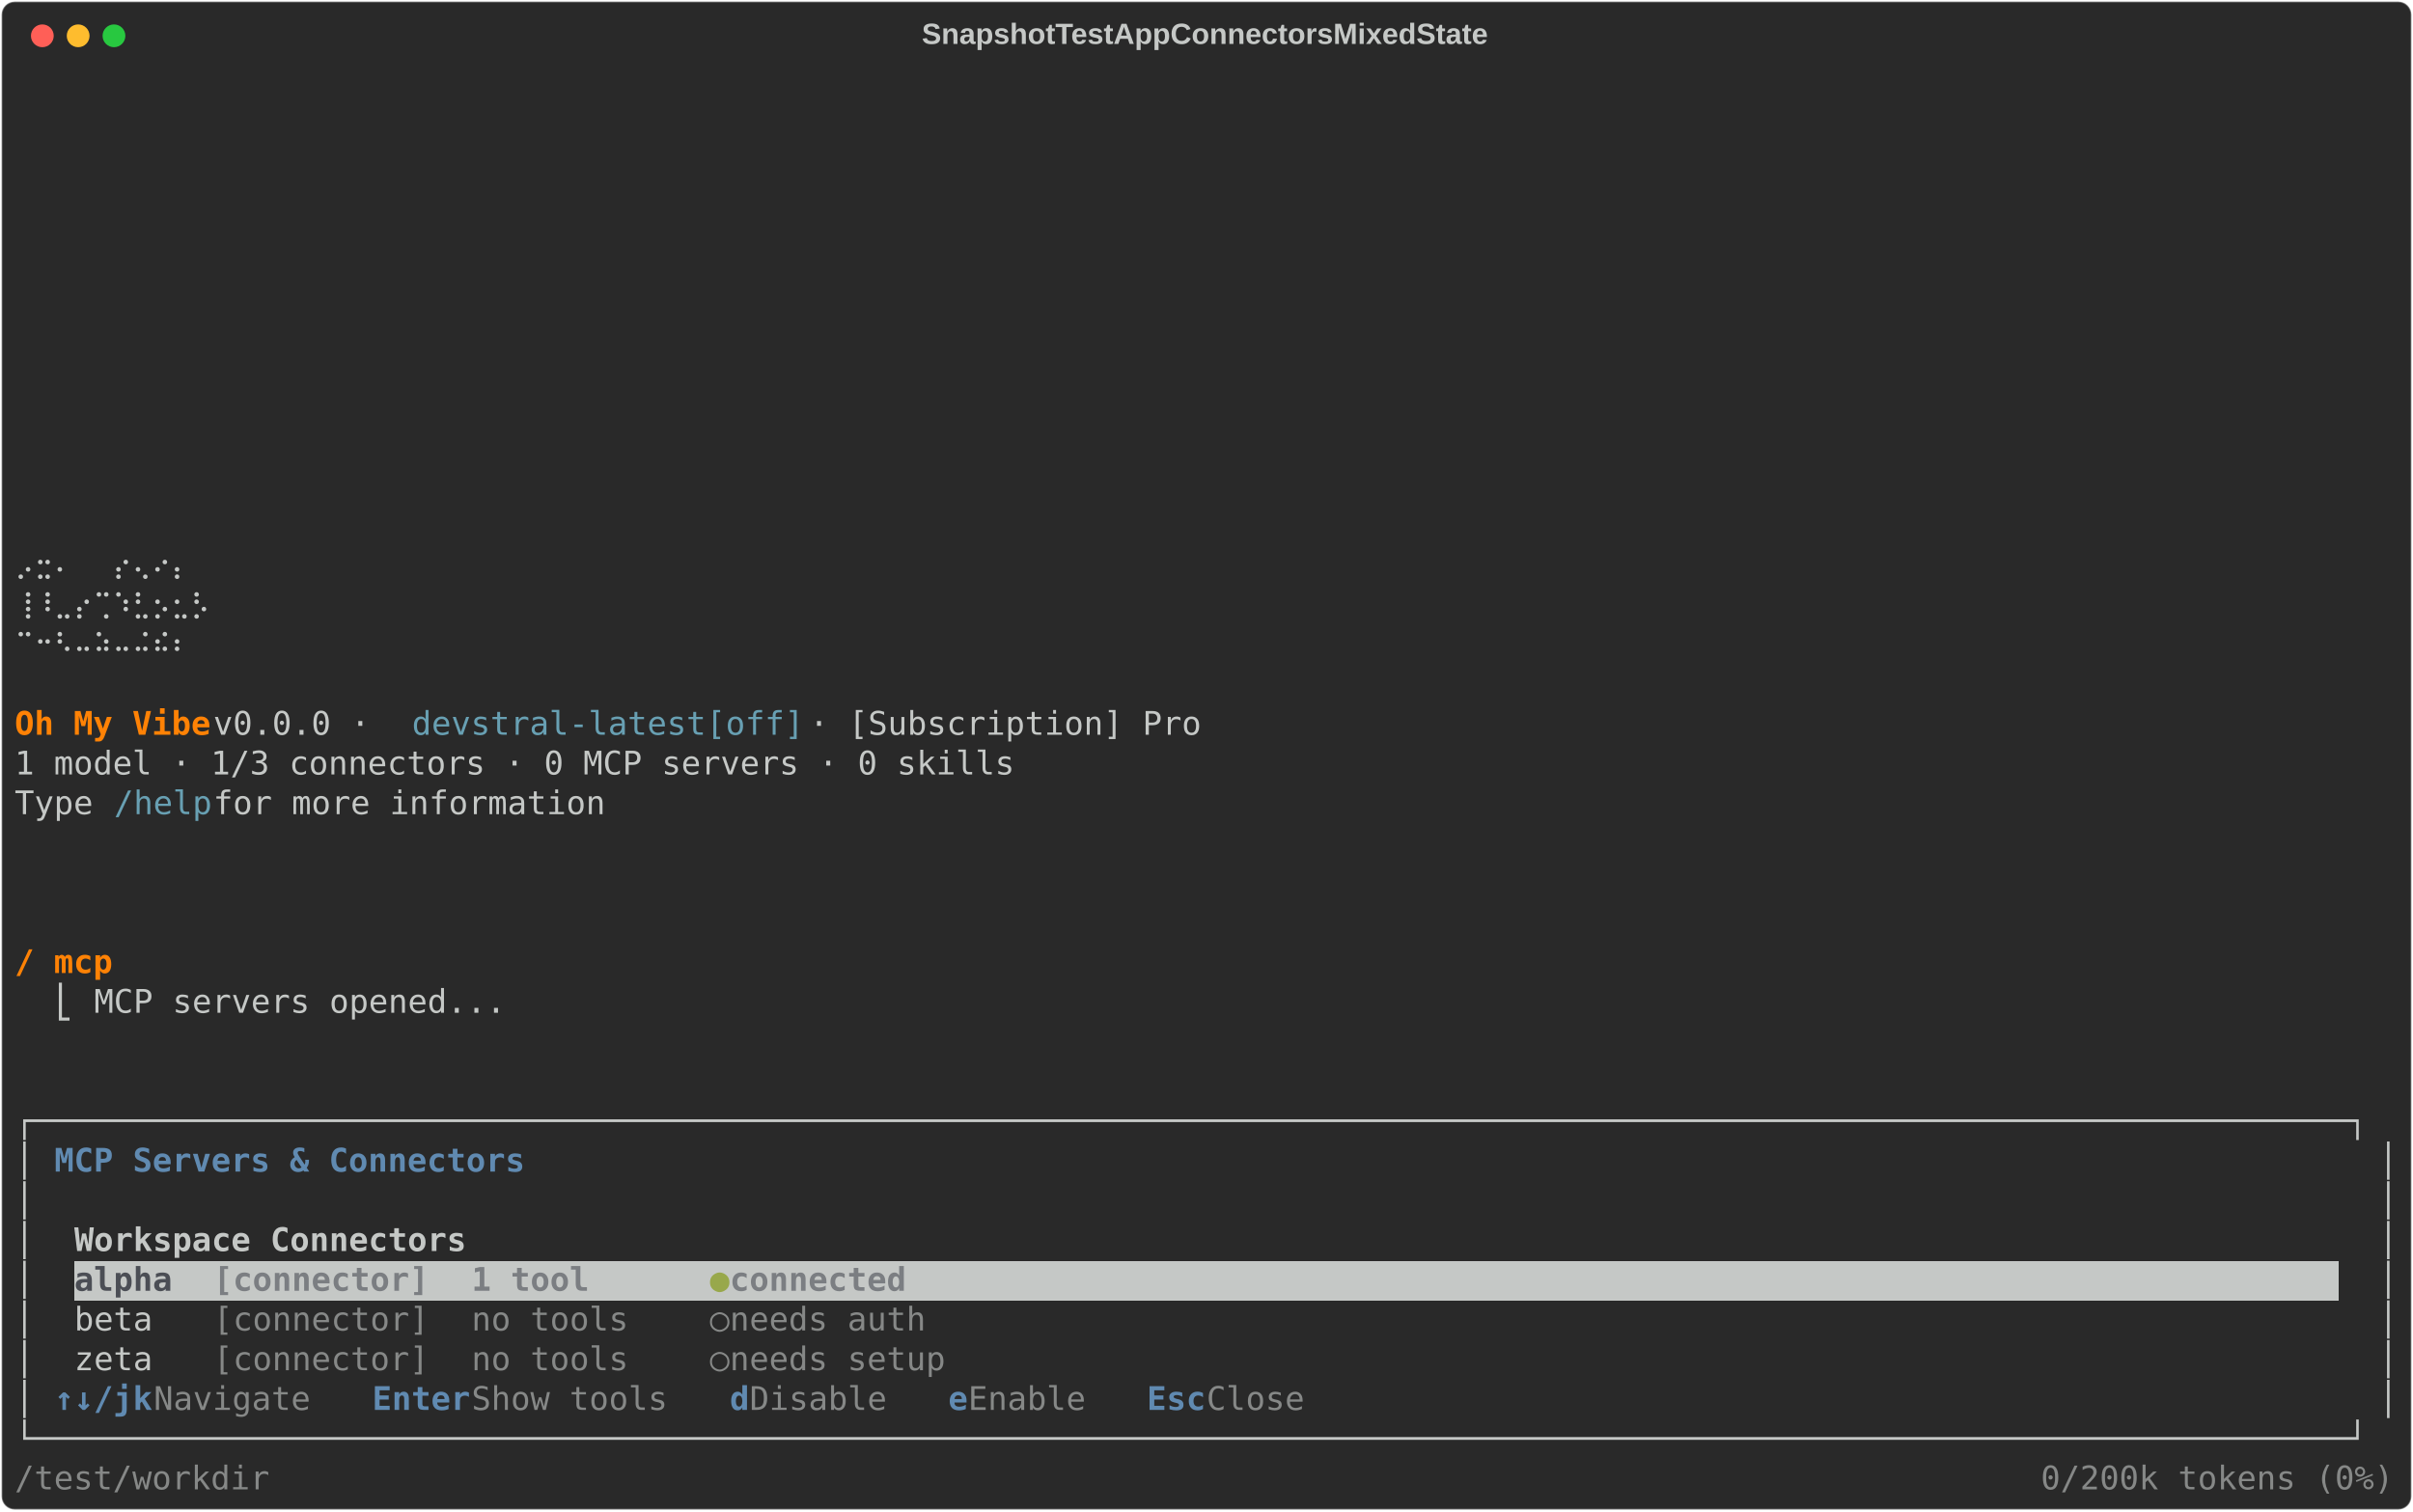
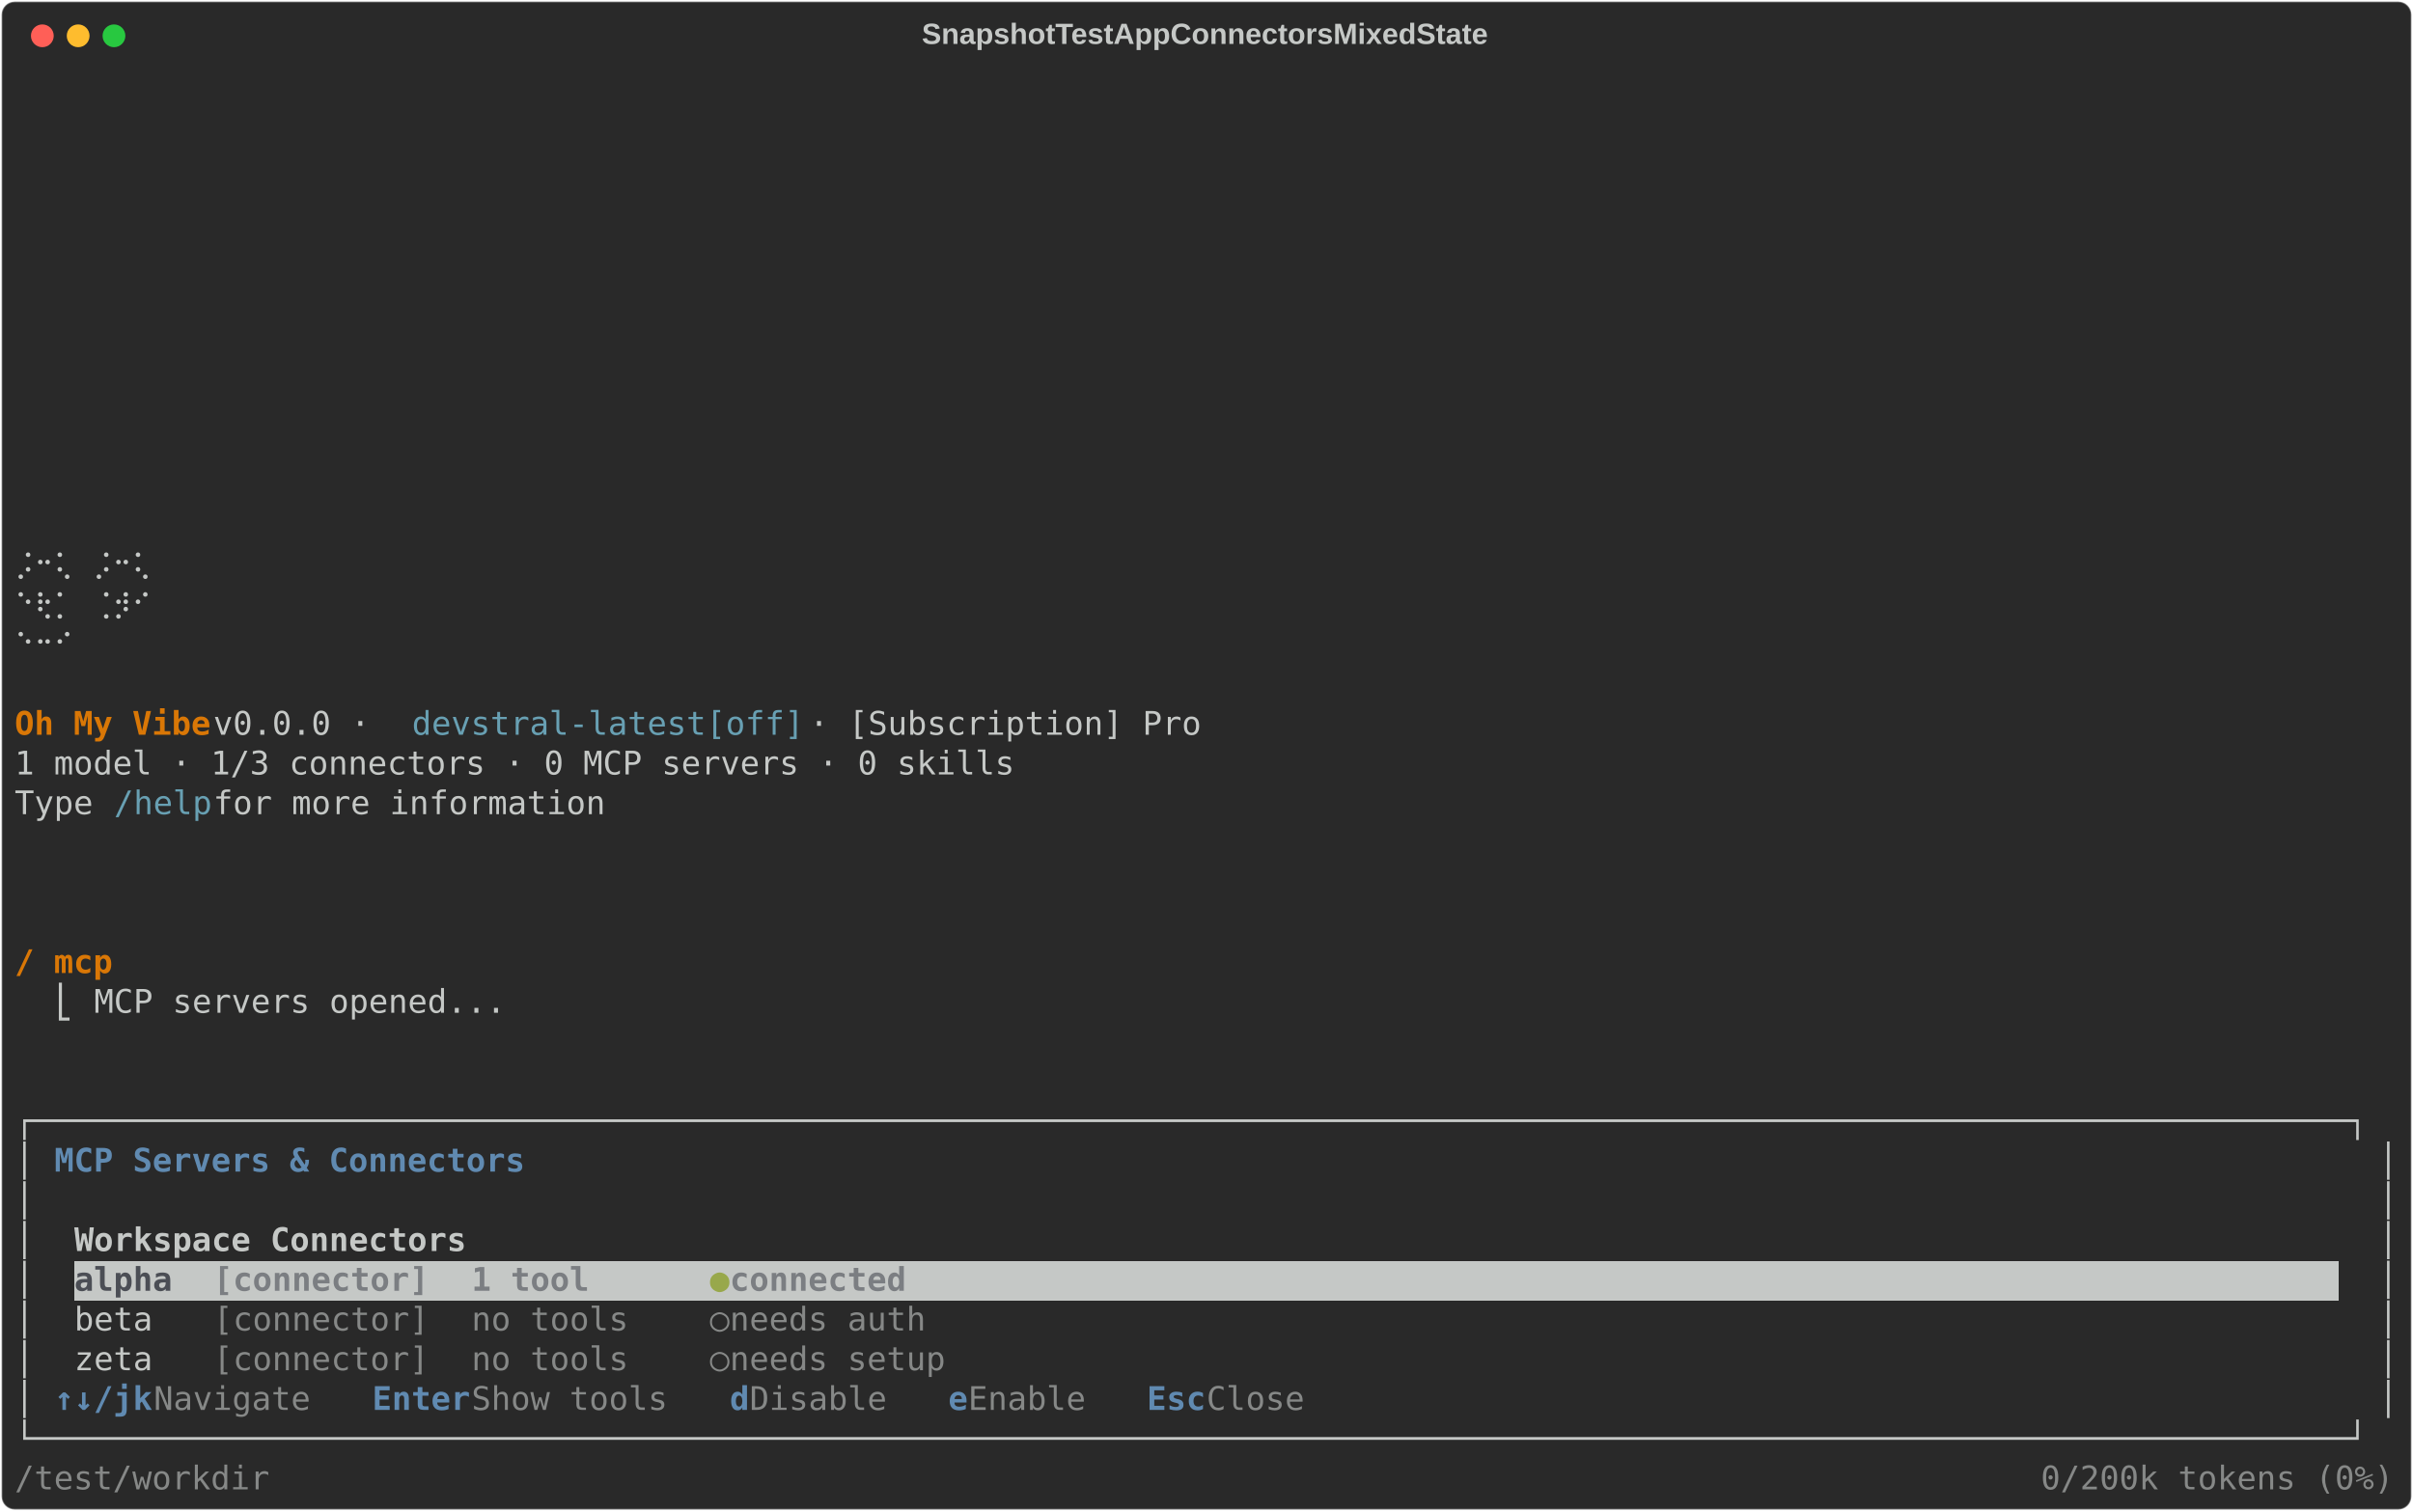
<svg xmlns="http://www.w3.org/2000/svg" class="rich-terminal" viewBox="0 0 1482 928.4">
  <style>

    @font-face {
        font-family: "Fira Code";
        src: local("FiraCode-Regular"),
                url("https://cdnjs.cloudflare.com/ajax/libs/firacode/6.2.0/woff2/FiraCode-Regular.woff2") format("woff2"),
                url("https://cdnjs.cloudflare.com/ajax/libs/firacode/6.2.0/woff/FiraCode-Regular.woff") format("woff");
        font-style: normal;
        font-weight: 400;
    }
    @font-face {
        font-family: "Fira Code";
        src: local("FiraCode-Bold"),
                url("https://cdnjs.cloudflare.com/ajax/libs/firacode/6.2.0/woff2/FiraCode-Bold.woff2") format("woff2"),
                url("https://cdnjs.cloudflare.com/ajax/libs/firacode/6.2.0/woff/FiraCode-Bold.woff") format("woff");
        font-style: bold;
        font-weight: 700;
    }

    .terminal-matrix {
        font-family: Fira Code, monospace;
        font-size: 20px;
        line-height: 24.4px;
        font-variant-east-asian: full-width;
    }

    .terminal-title {
        font-size: 18px;
        font-weight: bold;
        font-family: arial;
    }

    .terminal-r1 { fill: #c5c8c6 }
- .terminal-r2 { fill: #ff8205;font-weight: bold }
+ .terminal-r2 { fill: #d97706;font-weight: bold }
.terminal-r3 { fill: #68a0b3 }
.terminal-r4 { fill: #608ab1;font-weight: bold }
.terminal-r5 { fill: #c5c8c6;font-weight: bold }
.terminal-r6 { fill: #4b4e55;font-weight: bold }
.terminal-r7 { fill: #7b7e82;font-weight: bold }
.terminal-r8 { fill: #98a84b;font-weight: bold }
.terminal-r9 { fill: #868887 }
    </style>
  <defs>
    <clipPath id="terminal-clip-terminal">
      <rect x="0" y="0" width="1463.0" height="877.4" />
    </clipPath>
    <clipPath id="terminal-line-0">
      <rect x="0" y="1.5" width="1464" height="24.65" />
    </clipPath>
    <clipPath id="terminal-line-1">
      <rect x="0" y="25.9" width="1464" height="24.65" />
    </clipPath>
    <clipPath id="terminal-line-2">
      <rect x="0" y="50.3" width="1464" height="24.65" />
    </clipPath>
    <clipPath id="terminal-line-3">
      <rect x="0" y="74.7" width="1464" height="24.65" />
    </clipPath>
    <clipPath id="terminal-line-4">
      <rect x="0" y="99.1" width="1464" height="24.65" />
    </clipPath>
    <clipPath id="terminal-line-5">
      <rect x="0" y="123.5" width="1464" height="24.65" />
    </clipPath>
    <clipPath id="terminal-line-6">
      <rect x="0" y="147.9" width="1464" height="24.65" />
    </clipPath>
    <clipPath id="terminal-line-7">
      <rect x="0" y="172.3" width="1464" height="24.65" />
    </clipPath>
    <clipPath id="terminal-line-8">
      <rect x="0" y="196.7" width="1464" height="24.65" />
    </clipPath>
    <clipPath id="terminal-line-9">
      <rect x="0" y="221.1" width="1464" height="24.65" />
    </clipPath>
    <clipPath id="terminal-line-10">
      <rect x="0" y="245.5" width="1464" height="24.65" />
    </clipPath>
    <clipPath id="terminal-line-11">
      <rect x="0" y="269.9" width="1464" height="24.65" />
    </clipPath>
    <clipPath id="terminal-line-12">
      <rect x="0" y="294.3" width="1464" height="24.65" />
    </clipPath>
    <clipPath id="terminal-line-13">
      <rect x="0" y="318.7" width="1464" height="24.65" />
    </clipPath>
    <clipPath id="terminal-line-14">
      <rect x="0" y="343.1" width="1464" height="24.65" />
    </clipPath>
    <clipPath id="terminal-line-15">
      <rect x="0" y="367.5" width="1464" height="24.65" />
    </clipPath>
    <clipPath id="terminal-line-16">
      <rect x="0" y="391.9" width="1464" height="24.65" />
    </clipPath>
    <clipPath id="terminal-line-17">
      <rect x="0" y="416.3" width="1464" height="24.65" />
    </clipPath>
    <clipPath id="terminal-line-18">
      <rect x="0" y="440.7" width="1464" height="24.65" />
    </clipPath>
    <clipPath id="terminal-line-19">
      <rect x="0" y="465.1" width="1464" height="24.65" />
    </clipPath>
    <clipPath id="terminal-line-20">
      <rect x="0" y="489.5" width="1464" height="24.65" />
    </clipPath>
    <clipPath id="terminal-line-21">
      <rect x="0" y="513.9" width="1464" height="24.65" />
    </clipPath>
    <clipPath id="terminal-line-22">
      <rect x="0" y="538.3" width="1464" height="24.65" />
    </clipPath>
    <clipPath id="terminal-line-23">
      <rect x="0" y="562.7" width="1464" height="24.65" />
    </clipPath>
    <clipPath id="terminal-line-24">
      <rect x="0" y="587.1" width="1464" height="24.65" />
    </clipPath>
    <clipPath id="terminal-line-25">
      <rect x="0" y="611.5" width="1464" height="24.65" />
    </clipPath>
    <clipPath id="terminal-line-26">
      <rect x="0" y="635.9" width="1464" height="24.65" />
    </clipPath>
    <clipPath id="terminal-line-27">
      <rect x="0" y="660.3" width="1464" height="24.65" />
    </clipPath>
    <clipPath id="terminal-line-28">
      <rect x="0" y="684.7" width="1464" height="24.65" />
    </clipPath>
    <clipPath id="terminal-line-29">
      <rect x="0" y="709.1" width="1464" height="24.65" />
    </clipPath>
    <clipPath id="terminal-line-30">
      <rect x="0" y="733.5" width="1464" height="24.65" />
    </clipPath>
    <clipPath id="terminal-line-31">
      <rect x="0" y="757.9" width="1464" height="24.65" />
    </clipPath>
    <clipPath id="terminal-line-32">
      <rect x="0" y="782.3" width="1464" height="24.65" />
    </clipPath>
    <clipPath id="terminal-line-33">
      <rect x="0" y="806.7" width="1464" height="24.65" />
    </clipPath>
    <clipPath id="terminal-line-34">
      <rect x="0" y="831.1" width="1464" height="24.65" />
    </clipPath>
  </defs>
  <rect fill="#292929" stroke="rgba(255,255,255,0.35)" stroke-width="1" x="1" y="1" width="1480" height="926.4" rx="8" />
  <text class="terminal-title" fill="#c5c8c6" text-anchor="middle" x="740" y="27">SnapshotTestAppConnectorsMixedState</text>
  <g transform="translate(26,22)">
    <circle cx="0" cy="0" r="7" fill="#ff5f57" />
    <circle cx="22" cy="0" r="7" fill="#febc2e" />
    <circle cx="44" cy="0" r="7" fill="#28c840" />
  </g>
  <g transform="translate(9, 41)" clip-path="url(#terminal-clip-terminal)">
    <rect fill="#c5c8c6" x="36.6" y="733.5" width="85.4" height="24.65" shape-rendering="crispEdges" />
    <rect fill="#c5c8c6" x="122" y="733.5" width="158.6" height="24.65" shape-rendering="crispEdges" />
    <rect fill="#c5c8c6" x="280.6" y="733.5" width="122" height="24.65" shape-rendering="crispEdges" />
    <rect fill="#c5c8c6" x="402.6" y="733.5" width="24.4" height="24.65" shape-rendering="crispEdges" />
    <rect fill="#c5c8c6" x="427" y="733.5" width="12.2" height="24.65" shape-rendering="crispEdges" />
    <rect fill="#c5c8c6" x="439.2" y="733.5" width="122" height="24.65" shape-rendering="crispEdges" />
    <rect fill="#c5c8c6" x="561.2" y="733.5" width="866.2" height="24.65" shape-rendering="crispEdges" />
    <g class="terminal-matrix">
      <text class="terminal-r1" x="1464" y="20" textLength="12.2" clip-path="url(#terminal-line-0)">
</text>
      <text class="terminal-r1" x="1464" y="44.4" textLength="12.2" clip-path="url(#terminal-line-1)">
</text>
      <text class="terminal-r1" x="1464" y="68.8" textLength="12.2" clip-path="url(#terminal-line-2)">
</text>
      <text class="terminal-r1" x="1464" y="93.2" textLength="12.2" clip-path="url(#terminal-line-3)">
</text>
      <text class="terminal-r1" x="1464" y="117.6" textLength="12.2" clip-path="url(#terminal-line-4)">
</text>
      <text class="terminal-r1" x="1464" y="142" textLength="12.2" clip-path="url(#terminal-line-5)">
</text>
      <text class="terminal-r1" x="1464" y="166.4" textLength="12.2" clip-path="url(#terminal-line-6)">
</text>
      <text class="terminal-r1" x="1464" y="190.8" textLength="12.2" clip-path="url(#terminal-line-7)">
</text>
      <text class="terminal-r1" x="1464" y="215.2" textLength="12.2" clip-path="url(#terminal-line-8)">
</text>
      <text class="terminal-r1" x="1464" y="239.6" textLength="12.2" clip-path="url(#terminal-line-9)">
</text>
      <text class="terminal-r1" x="1464" y="264" textLength="12.2" clip-path="url(#terminal-line-10)">
</text>
      <text class="terminal-r1" x="1464" y="288.4" textLength="12.2" clip-path="url(#terminal-line-11)">
</text>
-       <text class="terminal-r1" x="0" y="312.8" textLength="134.2" clip-path="url(#terminal-line-12)">  ⡠⣒⠄  ⡔⢄⠔⡄</text>
+       <text class="terminal-r1" x="0" y="312.8" textLength="134.2" clip-path="url(#terminal-line-12)">  ⡨⠒⢅ ⡨⠒⢅  </text>
      <text class="terminal-r1" x="1464" y="312.8" textLength="12.2" clip-path="url(#terminal-line-12)">
</text>
-       <text class="terminal-r1" x="0" y="337.2" textLength="134.2" clip-path="url(#terminal-line-13)"> ⢸⠸⣀⡔⢉⠱⣃⡢⣂⡣</text>
+       <text class="terminal-r1" x="0" y="337.2" textLength="134.2" clip-path="url(#terminal-line-13)">  ⠑⢗⡁ ⢈⡺⠊  </text>
      <text class="terminal-r1" x="1464" y="337.2" textLength="12.2" clip-path="url(#terminal-line-13)">
</text>
-       <text class="terminal-r1" x="0" y="361.6" textLength="134.2" clip-path="url(#terminal-line-14)">  ⠉⠒⠣⠤⠵⠤⠬⠮⠆</text>
+       <text class="terminal-r1" x="0" y="361.6" textLength="134.2" clip-path="url(#terminal-line-14)">    ⠑⠒⠊    </text>
      <text class="terminal-r1" x="1464" y="361.6" textLength="12.2" clip-path="url(#terminal-line-14)">
</text>
      <text class="terminal-r1" x="1464" y="386" textLength="12.2" clip-path="url(#terminal-line-15)">
</text>
      <text class="terminal-r2" x="0" y="410.4" textLength="122" clip-path="url(#terminal-line-16)">Oh My Vibe</text>
      <text class="terminal-r1" x="122" y="410.4" textLength="122" clip-path="url(#terminal-line-16)"> v0.0.0 · </text>
      <text class="terminal-r3" x="244" y="410.4" textLength="244" clip-path="url(#terminal-line-16)">devstral-latest[off]</text>
      <text class="terminal-r1" x="488" y="410.4" textLength="256.2" clip-path="url(#terminal-line-16)"> · [Subscription] Pro</text>
      <text class="terminal-r1" x="1464" y="410.4" textLength="12.2" clip-path="url(#terminal-line-16)">
</text>
      <text class="terminal-r1" x="0" y="434.8" textLength="622.2" clip-path="url(#terminal-line-17)">1 model · 1/3 connectors · 0 MCP servers · 0 skills</text>
      <text class="terminal-r1" x="1464" y="434.8" textLength="12.2" clip-path="url(#terminal-line-17)">
</text>
      <text class="terminal-r1" x="0" y="459.2" textLength="61" clip-path="url(#terminal-line-18)">Type </text>
      <text class="terminal-r3" x="61" y="459.2" textLength="61" clip-path="url(#terminal-line-18)">/help</text>
      <text class="terminal-r1" x="122" y="459.2" textLength="256.2" clip-path="url(#terminal-line-18)"> for more information</text>
      <text class="terminal-r1" x="1464" y="459.2" textLength="12.2" clip-path="url(#terminal-line-18)">
</text>
      <text class="terminal-r1" x="1464" y="483.6" textLength="12.2" clip-path="url(#terminal-line-19)">
</text>
      <text class="terminal-r1" x="1464" y="508" textLength="12.2" clip-path="url(#terminal-line-20)">
</text>
      <text class="terminal-r1" x="1464" y="532.4" textLength="12.2" clip-path="url(#terminal-line-21)">
</text>
      <text class="terminal-r2" x="0" y="556.8" textLength="61" clip-path="url(#terminal-line-22)">/ mcp</text>
      <text class="terminal-r1" x="1464" y="556.8" textLength="12.2" clip-path="url(#terminal-line-22)">
</text>
      <text class="terminal-r1" x="24.4" y="581.2" textLength="12.2" clip-path="url(#terminal-line-23)">⎣</text>
      <text class="terminal-r1" x="48.8" y="581.2" textLength="256.2" clip-path="url(#terminal-line-23)">MCP servers opened...</text>
      <text class="terminal-r1" x="1464" y="581.2" textLength="12.2" clip-path="url(#terminal-line-23)">
</text>
      <text class="terminal-r1" x="1464" y="605.6" textLength="12.2" clip-path="url(#terminal-line-24)">
</text>
      <text class="terminal-r1" x="1464" y="630" textLength="12.2" clip-path="url(#terminal-line-25)">
</text>
      <text class="terminal-r1" x="0" y="654.4" textLength="1464" clip-path="url(#terminal-line-26)">┌──────────────────────────────────────────────────────────────────────────────────────────────────────────────────────┐</text>
      <text class="terminal-r1" x="1464" y="654.4" textLength="12.2" clip-path="url(#terminal-line-26)">
</text>
      <text class="terminal-r1" x="0" y="678.8" textLength="12.2" clip-path="url(#terminal-line-27)">│</text>
      <text class="terminal-r4" x="24.4" y="678.8" textLength="292.8" clip-path="url(#terminal-line-27)">MCP Servers &amp; Connectors</text>
      <text class="terminal-r1" x="1451.8" y="678.8" textLength="12.2" clip-path="url(#terminal-line-27)">│</text>
      <text class="terminal-r1" x="1464" y="678.8" textLength="12.2" clip-path="url(#terminal-line-27)">
</text>
      <text class="terminal-r1" x="0" y="703.2" textLength="12.2" clip-path="url(#terminal-line-28)">│</text>
      <text class="terminal-r1" x="1451.8" y="703.2" textLength="12.2" clip-path="url(#terminal-line-28)">│</text>
      <text class="terminal-r1" x="1464" y="703.2" textLength="12.2" clip-path="url(#terminal-line-28)">
</text>
      <text class="terminal-r1" x="0" y="727.6" textLength="12.2" clip-path="url(#terminal-line-29)">│</text>
      <text class="terminal-r5" x="36.6" y="727.6" textLength="244" clip-path="url(#terminal-line-29)">Workspace Connectors</text>
      <text class="terminal-r1" x="1451.8" y="727.6" textLength="12.2" clip-path="url(#terminal-line-29)">│</text>
      <text class="terminal-r1" x="1464" y="727.6" textLength="12.2" clip-path="url(#terminal-line-29)">
</text>
      <text class="terminal-r1" x="0" y="752" textLength="12.2" clip-path="url(#terminal-line-30)">│</text>
      <text class="terminal-r6" x="36.6" y="752" textLength="85.4" clip-path="url(#terminal-line-30)">  alpha</text>
      <text class="terminal-r7" x="122" y="752" textLength="158.6" clip-path="url(#terminal-line-30)">  [connector]</text>
      <text class="terminal-r7" x="280.6" y="752" textLength="122" clip-path="url(#terminal-line-30)">  1 tool  </text>
      <text class="terminal-r8" x="427" y="752" textLength="12.2" clip-path="url(#terminal-line-30)">●</text>
      <text class="terminal-r7" x="439.2" y="752" textLength="122" clip-path="url(#terminal-line-30)"> connected</text>
      <text class="terminal-r1" x="1451.8" y="752" textLength="12.2" clip-path="url(#terminal-line-30)">│</text>
      <text class="terminal-r1" x="1464" y="752" textLength="12.2" clip-path="url(#terminal-line-30)">
</text>
      <text class="terminal-r1" x="0" y="776.4" textLength="12.2" clip-path="url(#terminal-line-31)">│</text>
      <text class="terminal-r1" x="36.6" y="776.4" textLength="85.4" clip-path="url(#terminal-line-31)">  beta </text>
      <text class="terminal-r9" x="122" y="776.4" textLength="158.6" clip-path="url(#terminal-line-31)">  [connector]</text>
      <text class="terminal-r9" x="280.6" y="776.4" textLength="122" clip-path="url(#terminal-line-31)">  no tools</text>
      <text class="terminal-r9" x="427" y="776.4" textLength="12.2" clip-path="url(#terminal-line-31)">○</text>
      <text class="terminal-r9" x="439.2" y="776.4" textLength="134.2" clip-path="url(#terminal-line-31)"> needs auth</text>
      <text class="terminal-r1" x="1451.8" y="776.4" textLength="12.2" clip-path="url(#terminal-line-31)">│</text>
      <text class="terminal-r1" x="1464" y="776.4" textLength="12.2" clip-path="url(#terminal-line-31)">
</text>
      <text class="terminal-r1" x="0" y="800.8" textLength="12.2" clip-path="url(#terminal-line-32)">│</text>
      <text class="terminal-r1" x="36.6" y="800.8" textLength="85.4" clip-path="url(#terminal-line-32)">  zeta </text>
      <text class="terminal-r9" x="122" y="800.8" textLength="158.6" clip-path="url(#terminal-line-32)">  [connector]</text>
      <text class="terminal-r9" x="280.6" y="800.8" textLength="122" clip-path="url(#terminal-line-32)">  no tools</text>
      <text class="terminal-r9" x="427" y="800.8" textLength="12.2" clip-path="url(#terminal-line-32)">○</text>
      <text class="terminal-r9" x="439.2" y="800.8" textLength="146.4" clip-path="url(#terminal-line-32)"> needs setup</text>
      <text class="terminal-r1" x="1451.8" y="800.8" textLength="12.2" clip-path="url(#terminal-line-32)">│</text>
      <text class="terminal-r1" x="1464" y="800.8" textLength="12.2" clip-path="url(#terminal-line-32)">
</text>
      <text class="terminal-r1" x="0" y="825.2" textLength="12.2" clip-path="url(#terminal-line-33)">│</text>
      <text class="terminal-r4" x="24.4" y="825.2" textLength="61" clip-path="url(#terminal-line-33)">↑↓/jk</text>
      <text class="terminal-r9" x="85.4" y="825.2" textLength="134.2" clip-path="url(#terminal-line-33)"> Navigate  </text>
      <text class="terminal-r4" x="219.6" y="825.2" textLength="61" clip-path="url(#terminal-line-33)">Enter</text>
      <text class="terminal-r9" x="280.6" y="825.2" textLength="158.6" clip-path="url(#terminal-line-33)"> Show tools  </text>
      <text class="terminal-r4" x="439.2" y="825.2" textLength="12.2" clip-path="url(#terminal-line-33)">d</text>
      <text class="terminal-r9" x="451.4" y="825.2" textLength="122" clip-path="url(#terminal-line-33)"> Disable  </text>
      <text class="terminal-r4" x="573.4" y="825.2" textLength="12.2" clip-path="url(#terminal-line-33)">e</text>
      <text class="terminal-r9" x="585.6" y="825.2" textLength="109.8" clip-path="url(#terminal-line-33)"> Enable  </text>
      <text class="terminal-r4" x="695.4" y="825.2" textLength="36.6" clip-path="url(#terminal-line-33)">Esc</text>
      <text class="terminal-r9" x="732" y="825.2" textLength="73.2" clip-path="url(#terminal-line-33)"> Close</text>
      <text class="terminal-r1" x="1451.8" y="825.2" textLength="12.2" clip-path="url(#terminal-line-33)">│</text>
      <text class="terminal-r1" x="1464" y="825.2" textLength="12.2" clip-path="url(#terminal-line-33)">
</text>
      <text class="terminal-r1" x="0" y="849.6" textLength="1464" clip-path="url(#terminal-line-34)">└──────────────────────────────────────────────────────────────────────────────────────────────────────────────────────┘</text>
      <text class="terminal-r1" x="1464" y="849.6" textLength="12.2" clip-path="url(#terminal-line-34)">
</text>
      <text class="terminal-r9" x="0" y="874" textLength="158.6" clip-path="url(#terminal-line-35)">/test/workdir</text>
      <text class="terminal-r9" x="1244.4" y="874" textLength="219.6" clip-path="url(#terminal-line-35)">0/200k tokens (0%)</text>
    </g>
  </g>
</svg>
